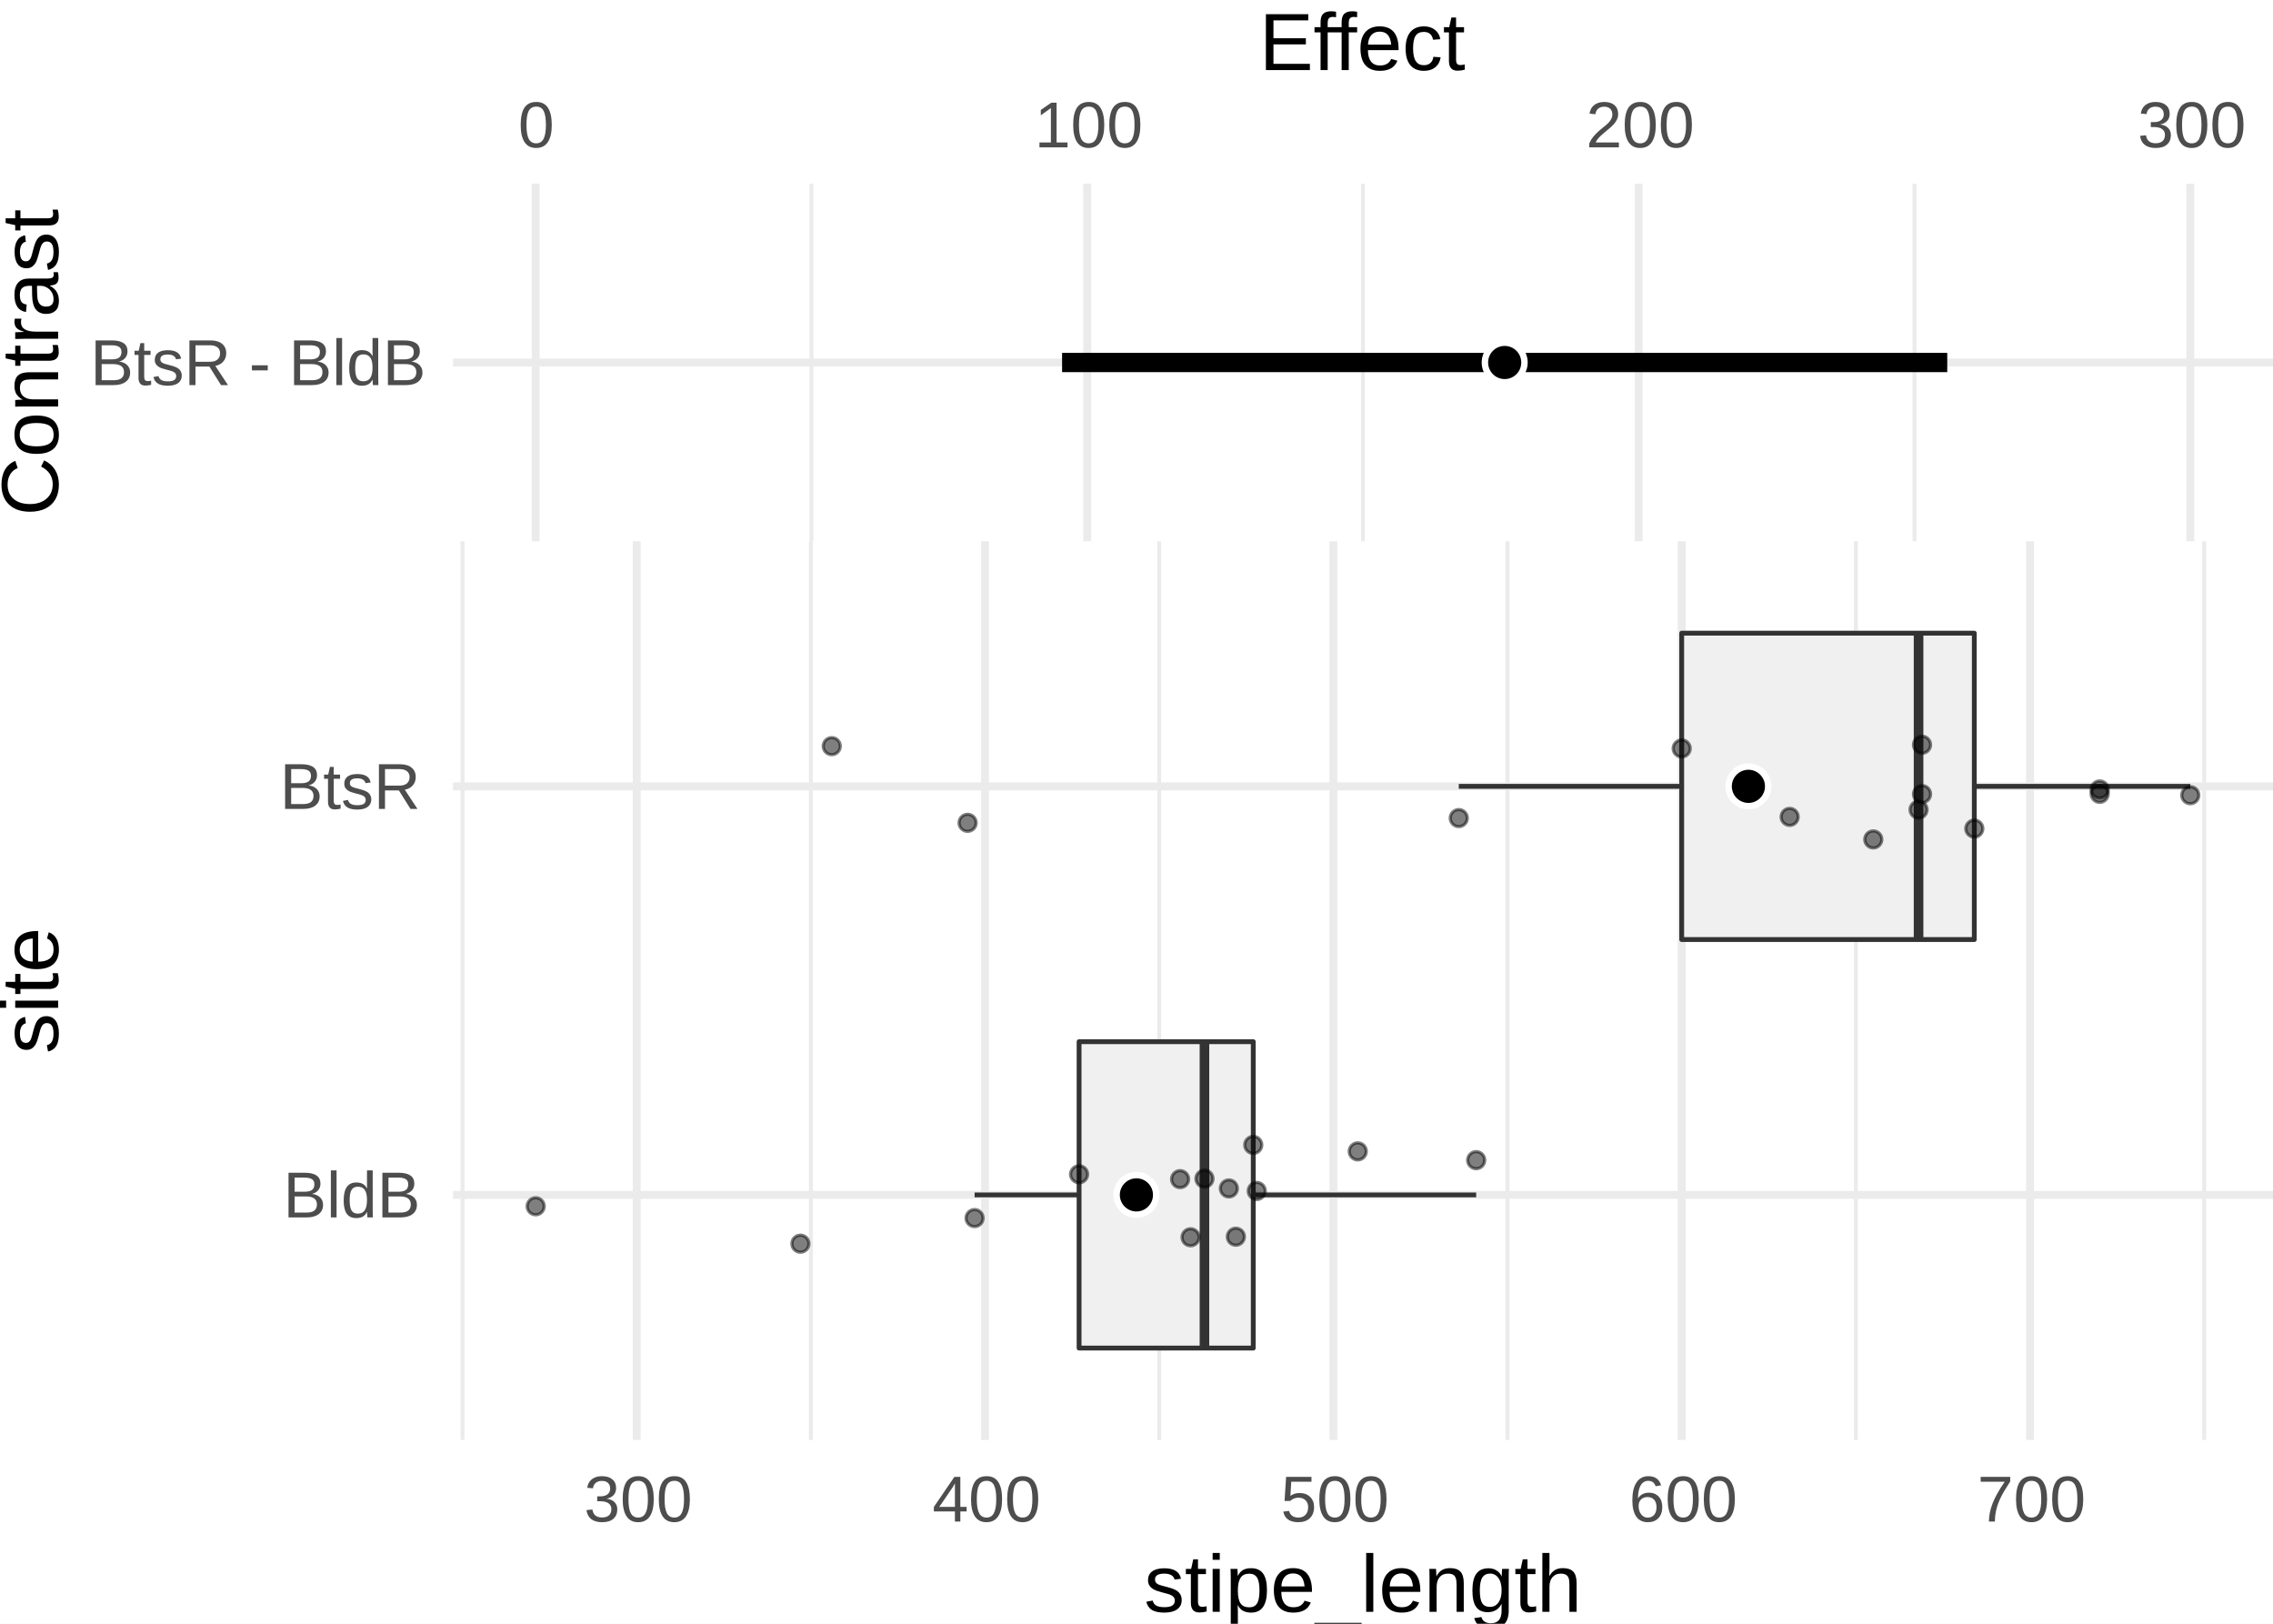
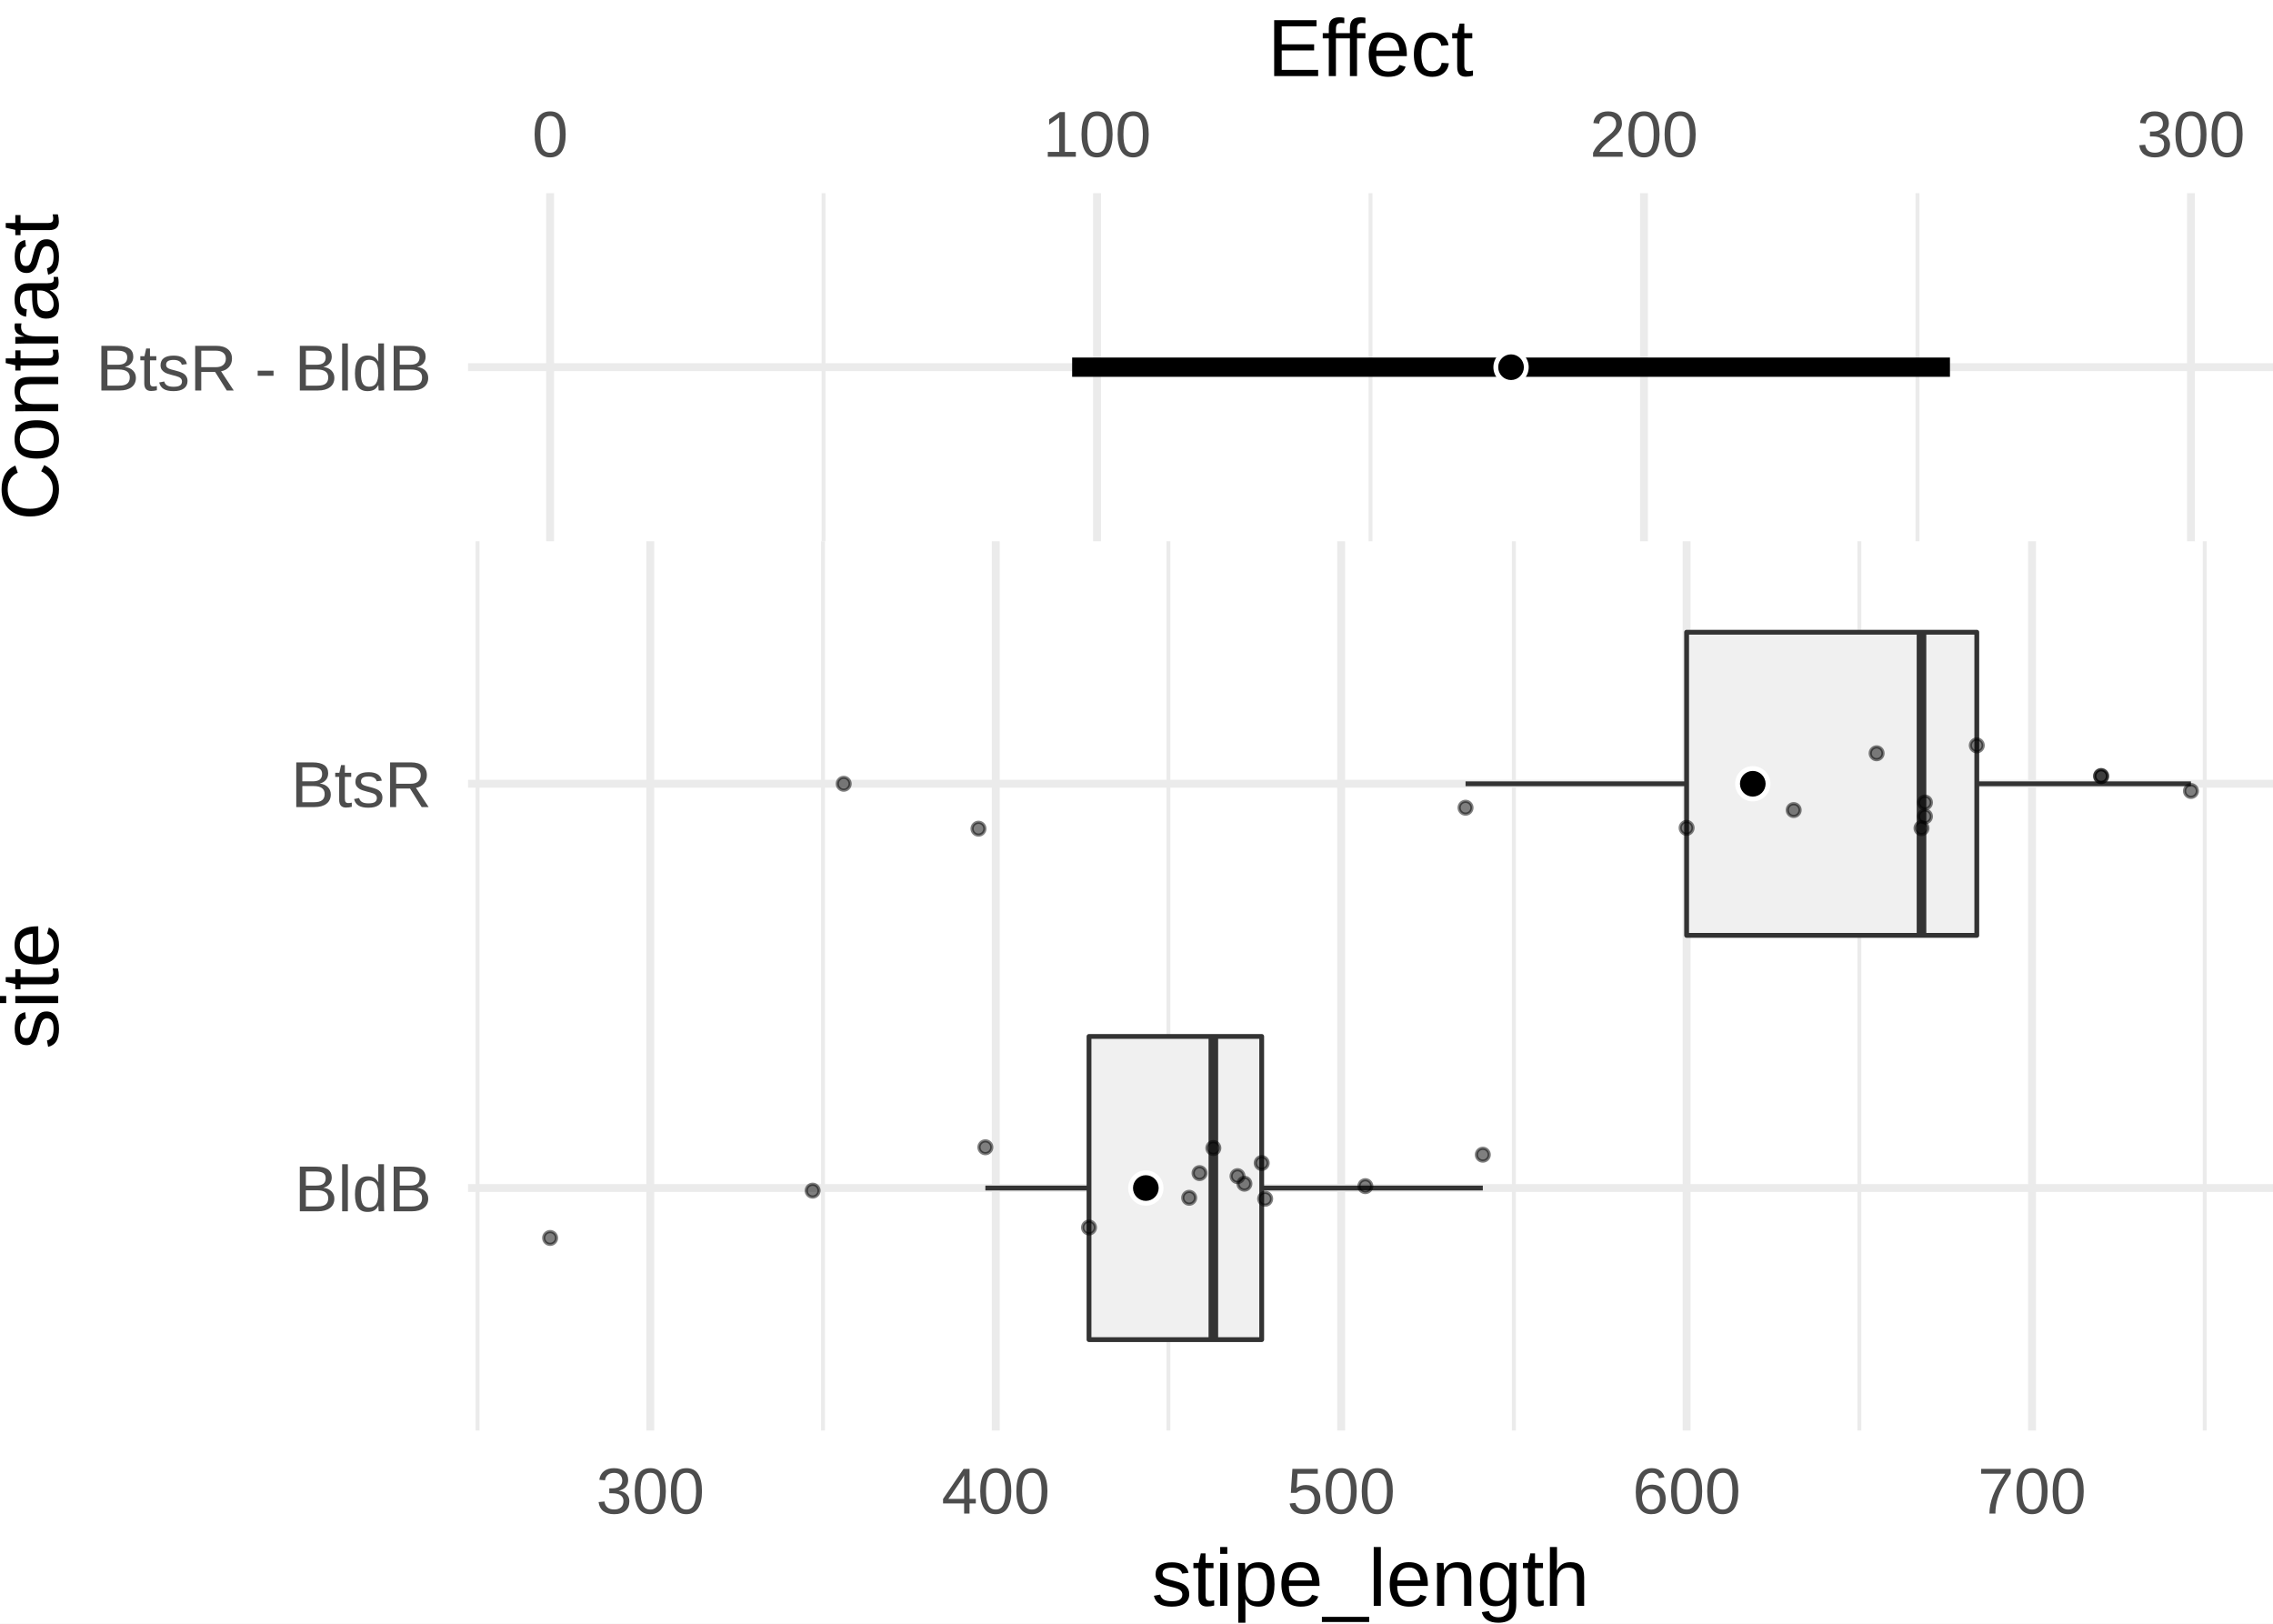
- <svg xmlns="http://www.w3.org/2000/svg" viewBox="0 0 504.00 360.00">
+ <svg xmlns="http://www.w3.org/2000/svg" class="svglite" width="504.00pt" height="360.00pt" viewBox="0 0 504.00 360.00">
  <defs>
    <style type="text/css">
-     line, polyline, path, rect, circle {
+     .svglite line, .svglite polyline, .svglite polygon, .svglite path, .svglite rect, .svglite circle {
      fill: none;
      stroke: #000000;
      stroke-linecap: round;
      stroke-linejoin: round;
      stroke-miterlimit: 10.00;
    }
  </style>
  </defs>
  <rect width="100%" height="100%" style="stroke: none; fill: #FFFFFF;" />
  <defs>
-     <clipPath id="cpMHw1MDR8MTIwfDA=">
+     <clipPath id="cpMC4wMHw1MDQuMDB8MC4wMHwzNjAuMDA=">
+       <rect x="0.00" y="0.00" width="504.00" height="360.00" />
+     </clipPath>
+   </defs>
+   <g clip-path="url(#cpMC4wMHw1MDQuMDB8MC4wMHwzNjAuMDA=)">
+ </g>
+   <defs>
+     <clipPath id="cpMC4wMHw1MDQuMDB8MC4wMHwxMjAuMDA=">
      <rect x="0.00" y="0.00" width="504.00" height="120.00" />
    </clipPath>
  </defs>
+   <g clip-path="url(#cpMC4wMHw1MDQuMDB8MC4wMHwxMjAuMDA=)">
+ </g>
+   <g clip-path="url(#cpMC4wMHw1MDQuMDB8MC4wMHwzNjAuMDA=)">
+ </g>
  <defs>
-     <clipPath id="cpMHw1MDR8MzYwfDA=">
-       <rect x="0.00" y="0.00" width="504.00" height="360.00" />
+     <clipPath id="cpMTAzLjc4fDUwNC4wMHw0Mi44M3wxMjAuMDA=">
+       <rect x="103.78" y="42.83" width="400.22" height="77.17" />
    </clipPath>
  </defs>
-   <defs>
-     <clipPath id="cpMTAwLjQzNXw1MDR8MTIwfDQwLjczOTI=">
-       <rect x="100.44" y="40.74" width="403.56" height="79.26" />
-     </clipPath>
-   </defs>
-   <polyline points="179.93,120.00 179.93,40.74 " style="stroke-width: 0.87; stroke: #EBEBEB; stroke-linecap: butt;" clip-path="url(#cpMTAwLjQzNXw1MDR8MTIwfDQwLjczOTI=)" />
-   <polyline points="302.22,120.00 302.22,40.74 " style="stroke-width: 0.87; stroke: #EBEBEB; stroke-linecap: butt;" clip-path="url(#cpMTAwLjQzNXw1MDR8MTIwfDQwLjczOTI=)" />
-   <polyline points="424.51,120.00 424.51,40.74 " style="stroke-width: 0.87; stroke: #EBEBEB; stroke-linecap: butt;" clip-path="url(#cpMTAwLjQzNXw1MDR8MTIwfDQwLjczOTI=)" />
-   <polyline points="100.44,80.37 504.00,80.37 " style="stroke-width: 1.75; stroke: #EBEBEB; stroke-linecap: butt;" clip-path="url(#cpMTAwLjQzNXw1MDR8MTIwfDQwLjczOTI=)" />
-   <polyline points="118.78,120.00 118.78,40.74 " style="stroke-width: 1.75; stroke: #EBEBEB; stroke-linecap: butt;" clip-path="url(#cpMTAwLjQzNXw1MDR8MTIwfDQwLjczOTI=)" />
-   <polyline points="241.07,120.00 241.07,40.74 " style="stroke-width: 1.75; stroke: #EBEBEB; stroke-linecap: butt;" clip-path="url(#cpMTAwLjQzNXw1MDR8MTIwfDQwLjczOTI=)" />
-   <polyline points="363.36,120.00 363.36,40.74 " style="stroke-width: 1.75; stroke: #EBEBEB; stroke-linecap: butt;" clip-path="url(#cpMTAwLjQzNXw1MDR8MTIwfDQwLjczOTI=)" />
-   <polyline points="485.66,120.00 485.66,40.74 " style="stroke-width: 1.75; stroke: #EBEBEB; stroke-linecap: butt;" clip-path="url(#cpMTAwLjQzNXw1MDR8MTIwfDQwLjczOTI=)" />
-   <line x1="235.50" y1="80.37" x2="431.77" y2="80.37" style="stroke-width: 4.27; stroke-linecap: butt;" clip-path="url(#cpMTAwLjQzNXw1MDR8MTIwfDQwLjczOTI=)" />
-   <circle cx="333.64" cy="80.37" r="3.56pt" style="stroke-width: 0.71; stroke: #FFFFFF; fill: #FFFFFF;" clip-path="url(#cpMTAwLjQzNXw1MDR8MTIwfDQwLjczOTI=)" />
-   <circle cx="333.64" cy="80.37" r="2.49pt" style="stroke-width: 0.71; fill: #000000;" clip-path="url(#cpMTAwLjQzNXw1MDR8MTIwfDQwLjczOTI=)" />
-   <defs>
-     <clipPath id="cpMHw1MDR8MzYwfDA=">
-       <rect x="0.00" y="0.00" width="504.00" height="360.00" />
-     </clipPath>
-   </defs>
-   <g clip-path="url(#cpMHw1MDR8MzYwfDA=)">
-     <text x="114.89" y="32.67" style="font-size: 14.40px; fill: #4D4D4D; font-family: Arial;" textLength="7.79px" lengthAdjust="spacingAndGlyphs">0</text>
+   <g clip-path="url(#cpMTAzLjc4fDUwNC4wMHw0Mi44M3wxMjAuMDA=)">
+     <polyline points="182.61,120.00 182.61,42.83 " style="stroke-width: 0.87; stroke: #EBEBEB; stroke-linecap: butt;" />
+     <polyline points="303.89,120.00 303.89,42.83 " style="stroke-width: 0.87; stroke: #EBEBEB; stroke-linecap: butt;" />
+     <polyline points="425.17,120.00 425.17,42.83 " style="stroke-width: 0.87; stroke: #EBEBEB; stroke-linecap: butt;" />
+     <polyline points="103.78,81.41 504.00,81.41 " style="stroke-width: 1.75; stroke: #EBEBEB; stroke-linecap: butt;" />
+     <polyline points="121.98,120.00 121.98,42.83 " style="stroke-width: 1.75; stroke: #EBEBEB; stroke-linecap: butt;" />
+     <polyline points="243.25,120.00 243.25,42.83 " style="stroke-width: 1.75; stroke: #EBEBEB; stroke-linecap: butt;" />
+     <polyline points="364.53,120.00 364.53,42.83 " style="stroke-width: 1.75; stroke: #EBEBEB; stroke-linecap: butt;" />
+     <polyline points="485.81,120.00 485.81,42.83 " style="stroke-width: 1.75; stroke: #EBEBEB; stroke-linecap: butt;" />
+     <line x1="237.73" y1="81.41" x2="432.37" y2="81.41" style="stroke-width: 4.27; stroke-linecap: butt;" />
+     <circle cx="335.05" cy="81.41" r="3.56" style="stroke-width: 0.71; stroke: #FFFFFF; fill: #FFFFFF;" />
+     <circle cx="335.05" cy="81.41" r="2.49" style="stroke-width: 0.71; fill: #000000;" />
  </g>
-   <g clip-path="url(#cpMHw1MDR8MzYwfDA=)">
-     <text x="229.39" y="32.67" style="font-size: 14.40px; fill: #4D4D4D; font-family: Arial;" textLength="23.36px" lengthAdjust="spacingAndGlyphs">100</text>
-   </g>
-   <g clip-path="url(#cpMHw1MDR8MzYwfDA=)">
-     <text x="351.68" y="32.67" style="font-size: 14.40px; fill: #4D4D4D; font-family: Arial;" textLength="23.36px" lengthAdjust="spacingAndGlyphs">200</text>
-   </g>
-   <g clip-path="url(#cpMHw1MDR8MzYwfDA=)">
-     <text x="473.98" y="32.67" style="font-size: 14.40px; fill: #4D4D4D; font-family: Arial;" textLength="23.36px" lengthAdjust="spacingAndGlyphs">300</text>
-   </g>
-   <g clip-path="url(#cpMHw1MDR8MzYwfDA=)">
-     <text x="20.01" y="85.38" style="font-size: 14.40px; fill: #4D4D4D; font-family: Arial;" textLength="72.35px" lengthAdjust="spacingAndGlyphs">BtsR - BldB</text>
-   </g>
-   <g clip-path="url(#cpMHw1MDR8MzYwfDA=)">
-     <text x="279.21" y="15.53" style="font-size: 18.00px; font-family: Arial;" textLength="46.02px" lengthAdjust="spacingAndGlyphs">Effect</text>
-   </g>
-   <g clip-path="url(#cpMHw1MDR8MzYwfDA=)">
-     <text transform="translate(12.89,114.38) rotate(-90)" style="font-size: 18.00px; font-family: Arial;" textLength="68.03px" lengthAdjust="spacingAndGlyphs">Contrast</text>
+   <g clip-path="url(#cpMC4wMHw1MDQuMDB8MC4wMHwzNjAuMDA=)">
+     <text x="121.98" y="34.76" text-anchor="middle" style="font-size: 14.40px; fill: #4D4D4D; font-family: Arial;" textLength="8.01px" lengthAdjust="spacingAndGlyphs">0</text>
+     <text x="243.25" y="34.76" text-anchor="middle" style="font-size: 14.40px; fill: #4D4D4D; font-family: Arial;" textLength="24.02px" lengthAdjust="spacingAndGlyphs">100</text>
+     <text x="364.53" y="34.76" text-anchor="middle" style="font-size: 14.40px; fill: #4D4D4D; font-family: Arial;" textLength="24.02px" lengthAdjust="spacingAndGlyphs">200</text>
+     <text x="485.81" y="34.76" text-anchor="middle" style="font-size: 14.40px; fill: #4D4D4D; font-family: Arial;" textLength="24.02px" lengthAdjust="spacingAndGlyphs">300</text>
+     <text x="95.71" y="86.58" text-anchor="end" style="font-size: 14.40px; fill: #4D4D4D; font-family: Arial;" textLength="74.36px" lengthAdjust="spacingAndGlyphs">BtsR - BldB</text>
+     <text x="303.89" y="16.87" text-anchor="middle" style="font-size: 18.00px; font-family: Arial;" textLength="46.02px" lengthAdjust="spacingAndGlyphs">Effect</text>
+     <text transform="translate(12.91,81.41) rotate(-90)" text-anchor="middle" style="font-size: 18.00px; font-family: Arial;" textLength="68.03px" lengthAdjust="spacingAndGlyphs">Contrast</text>
  </g>
  <defs>
-     <clipPath id="cpMHw1MDR8MzYwfDEyMA==">
+     <clipPath id="cpMC4wMHw1MDQuMDB8MTIwLjAwfDM2MC4wMA==">
      <rect x="0.00" y="120.00" width="504.00" height="240.00" />
    </clipPath>
  </defs>
+   <g clip-path="url(#cpMC4wMHw1MDQuMDB8MTIwLjAwfDM2MC4wMA==)">
+ </g>
+   <g clip-path="url(#cpMC4wMHw1MDQuMDB8MC4wMHwzNjAuMDA=)">
+ </g>
  <defs>
-     <clipPath id="cpMHw1MDR8MzYwfDA=">
-       <rect x="0.00" y="0.00" width="504.00" height="360.00" />
+     <clipPath id="cpMTAzLjc4fDUwNC4wMHwxMjAuMDB8MzE3LjE3">
+       <rect x="103.78" y="120.00" width="400.22" height="197.17" />
    </clipPath>
  </defs>
-   <defs>
-     <clipPath id="cpMTAwLjQzNXw1MDR8MzE5LjI2MXwxMjA=">
-       <rect x="100.44" y="120.00" width="403.56" height="199.26" />
-     </clipPath>
-   </defs>
-   <polyline points="102.56,319.26 102.56,120.00 " style="stroke-width: 0.87; stroke: #EBEBEB; stroke-linecap: butt;" clip-path="url(#cpMTAwLjQzNXw1MDR8MzE5LjI2MXwxMjA=)" />
-   <polyline points="179.80,319.26 179.80,120.00 " style="stroke-width: 0.87; stroke: #EBEBEB; stroke-linecap: butt;" clip-path="url(#cpMTAwLjQzNXw1MDR8MzE5LjI2MXwxMjA=)" />
-   <polyline points="257.03,319.26 257.03,120.00 " style="stroke-width: 0.87; stroke: #EBEBEB; stroke-linecap: butt;" clip-path="url(#cpMTAwLjQzNXw1MDR8MzE5LjI2MXwxMjA=)" />
-   <polyline points="334.27,319.26 334.27,120.00 " style="stroke-width: 0.87; stroke: #EBEBEB; stroke-linecap: butt;" clip-path="url(#cpMTAwLjQzNXw1MDR8MzE5LjI2MXwxMjA=)" />
-   <polyline points="411.51,319.26 411.51,120.00 " style="stroke-width: 0.87; stroke: #EBEBEB; stroke-linecap: butt;" clip-path="url(#cpMTAwLjQzNXw1MDR8MzE5LjI2MXwxMjA=)" />
-   <polyline points="488.75,319.26 488.75,120.00 " style="stroke-width: 0.87; stroke: #EBEBEB; stroke-linecap: butt;" clip-path="url(#cpMTAwLjQzNXw1MDR8MzE5LjI2MXwxMjA=)" />
-   <polyline points="100.44,264.92 504.00,264.92 " style="stroke-width: 1.75; stroke: #EBEBEB; stroke-linecap: butt;" clip-path="url(#cpMTAwLjQzNXw1MDR8MzE5LjI2MXwxMjA=)" />
-   <polyline points="100.44,174.34 504.00,174.34 " style="stroke-width: 1.75; stroke: #EBEBEB; stroke-linecap: butt;" clip-path="url(#cpMTAwLjQzNXw1MDR8MzE5LjI2MXwxMjA=)" />
-   <polyline points="141.18,319.26 141.18,120.00 " style="stroke-width: 1.75; stroke: #EBEBEB; stroke-linecap: butt;" clip-path="url(#cpMTAwLjQzNXw1MDR8MzE5LjI2MXwxMjA=)" />
-   <polyline points="218.42,319.26 218.42,120.00 " style="stroke-width: 1.75; stroke: #EBEBEB; stroke-linecap: butt;" clip-path="url(#cpMTAwLjQzNXw1MDR8MzE5LjI2MXwxMjA=)" />
-   <polyline points="295.65,319.26 295.65,120.00 " style="stroke-width: 1.75; stroke: #EBEBEB; stroke-linecap: butt;" clip-path="url(#cpMTAwLjQzNXw1MDR8MzE5LjI2MXwxMjA=)" />
-   <polyline points="372.89,319.26 372.89,120.00 " style="stroke-width: 1.75; stroke: #EBEBEB; stroke-linecap: butt;" clip-path="url(#cpMTAwLjQzNXw1MDR8MzE5LjI2MXwxMjA=)" />
-   <polyline points="450.13,319.26 450.13,120.00 " style="stroke-width: 1.75; stroke: #EBEBEB; stroke-linecap: butt;" clip-path="url(#cpMTAwLjQzNXw1MDR8MzE5LjI2MXwxMjA=)" />
-   <circle cx="177.48" cy="264.92" r="1.95pt" style="stroke-width: 0.71; stroke: none;" clip-path="url(#cpMTAwLjQzNXw1MDR8MzE5LjI2MXwxMjA=)" />
-   <circle cx="118.78" cy="264.92" r="1.95pt" style="stroke-width: 0.71; stroke: none;" clip-path="url(#cpMTAwLjQzNXw1MDR8MzE5LjI2MXwxMjA=)" />
-   <line x1="277.89" y1="264.92" x2="327.32" y2="264.92" style="stroke-width: 1.07; stroke: #333333; stroke-linecap: butt;" clip-path="url(#cpMTAwLjQzNXw1MDR8MzE5LjI2MXwxMjA=)" />
-   <line x1="239.27" y1="264.92" x2="216.10" y2="264.92" style="stroke-width: 1.07; stroke: #333333; stroke-linecap: butt;" clip-path="url(#cpMTAwLjQzNXw1MDR8MzE5LjI2MXwxMjA=)" />
-   <polyline points="277.89,298.88 239.27,298.88 239.27,230.95 277.89,230.95 277.89,298.88 " style="stroke-width: 1.07; stroke: #333333; fill: #F0F0F0;" clip-path="url(#cpMTAwLjQzNXw1MDR8MzE5LjI2MXwxMjA=)" />
-   <line x1="267.07" y1="298.88" x2="267.07" y2="230.95" style="stroke-width: 2.13; stroke: #333333; stroke-linecap: butt;" clip-path="url(#cpMTAwLjQzNXw1MDR8MzE5LjI2MXwxMjA=)" />
-   <circle cx="214.55" cy="174.34" r="1.95pt" style="stroke-width: 0.71; stroke: none;" clip-path="url(#cpMTAwLjQzNXw1MDR8MzE5LjI2MXwxMjA=)" />
-   <circle cx="184.43" cy="174.34" r="1.95pt" style="stroke-width: 0.71; stroke: none;" clip-path="url(#cpMTAwLjQzNXw1MDR8MzE5LjI2MXwxMjA=)" />
-   <line x1="437.77" y1="174.34" x2="485.66" y2="174.34" style="stroke-width: 1.07; stroke: #333333; stroke-linecap: butt;" clip-path="url(#cpMTAwLjQzNXw1MDR8MzE5LjI2MXwxMjA=)" />
-   <line x1="372.89" y1="174.34" x2="323.46" y2="174.34" style="stroke-width: 1.07; stroke: #333333; stroke-linecap: butt;" clip-path="url(#cpMTAwLjQzNXw1MDR8MzE5LjI2MXwxMjA=)" />
-   <polyline points="437.77,208.31 372.89,208.31 372.89,140.38 437.77,140.38 437.77,208.31 " style="stroke-width: 1.07; stroke: #333333; fill: #F0F0F0;" clip-path="url(#cpMTAwLjQzNXw1MDR8MzE5LjI2MXwxMjA=)" />
-   <line x1="425.41" y1="208.31" x2="425.41" y2="140.38" style="stroke-width: 2.13; stroke: #333333; stroke-linecap: butt;" clip-path="url(#cpMTAwLjQzNXw1MDR8MzE5LjI2MXwxMjA=)" />
-   <circle cx="261.67" cy="261.43" r="1.42pt" style="stroke-width: 0.71; stroke: #000000; stroke-opacity: 0.50; fill: #000000; fill-opacity: 0.50;" clip-path="url(#cpMTAwLjQzNXw1MDR8MzE5LjI2MXwxMjA=)" />
-   <circle cx="277.89" cy="253.84" r="1.42pt" style="stroke-width: 0.71; stroke: #000000; stroke-opacity: 0.50; fill: #000000; fill-opacity: 0.50;" clip-path="url(#cpMTAwLjQzNXw1MDR8MzE5LjI2MXwxMjA=)" />
-   <circle cx="239.27" cy="260.35" r="1.42pt" style="stroke-width: 0.71; stroke: #000000; stroke-opacity: 0.50; fill: #000000; fill-opacity: 0.50;" clip-path="url(#cpMTAwLjQzNXw1MDR8MzE5LjI2MXwxMjA=)" />
-   <circle cx="177.48" cy="275.74" r="1.42pt" style="stroke-width: 0.71; stroke: #000000; stroke-opacity: 0.50; fill: #000000; fill-opacity: 0.50;" clip-path="url(#cpMTAwLjQzNXw1MDR8MzE5LjI2MXwxMjA=)" />
-   <circle cx="272.48" cy="263.49" r="1.42pt" style="stroke-width: 0.71; stroke: #000000; stroke-opacity: 0.50; fill: #000000; fill-opacity: 0.50;" clip-path="url(#cpMTAwLjQzNXw1MDR8MzE5LjI2MXwxMjA=)" />
-   <circle cx="278.66" cy="264.05" r="1.42pt" style="stroke-width: 0.71; stroke: #000000; stroke-opacity: 0.50; fill: #000000; fill-opacity: 0.50;" clip-path="url(#cpMTAwLjQzNXw1MDR8MzE5LjI2MXwxMjA=)" />
-   <circle cx="274.03" cy="274.19" r="1.42pt" style="stroke-width: 0.71; stroke: #000000; stroke-opacity: 0.50; fill: #000000; fill-opacity: 0.50;" clip-path="url(#cpMTAwLjQzNXw1MDR8MzE5LjI2MXwxMjA=)" />
-   <circle cx="263.99" cy="274.32" r="1.42pt" style="stroke-width: 0.71; stroke: #000000; stroke-opacity: 0.50; fill: #000000; fill-opacity: 0.50;" clip-path="url(#cpMTAwLjQzNXw1MDR8MzE5LjI2MXwxMjA=)" />
-   <circle cx="216.10" cy="270.06" r="1.42pt" style="stroke-width: 0.71; stroke: #000000; stroke-opacity: 0.50; fill: #000000; fill-opacity: 0.50;" clip-path="url(#cpMTAwLjQzNXw1MDR8MzE5LjI2MXwxMjA=)" />
-   <circle cx="327.32" cy="257.22" r="1.42pt" style="stroke-width: 0.71; stroke: #000000; stroke-opacity: 0.50; fill: #000000; fill-opacity: 0.50;" clip-path="url(#cpMTAwLjQzNXw1MDR8MzE5LjI2MXwxMjA=)" />
-   <circle cx="301.06" cy="255.27" r="1.42pt" style="stroke-width: 0.71; stroke: #000000; stroke-opacity: 0.50; fill: #000000; fill-opacity: 0.50;" clip-path="url(#cpMTAwLjQzNXw1MDR8MzE5LjI2MXwxMjA=)" />
-   <circle cx="267.07" cy="261.32" r="1.42pt" style="stroke-width: 0.71; stroke: #000000; stroke-opacity: 0.50; fill: #000000; fill-opacity: 0.50;" clip-path="url(#cpMTAwLjQzNXw1MDR8MzE5LjI2MXwxMjA=)" />
-   <circle cx="118.78" cy="267.44" r="1.42pt" style="stroke-width: 0.71; stroke: #000000; stroke-opacity: 0.50; fill: #000000; fill-opacity: 0.50;" clip-path="url(#cpMTAwLjQzNXw1MDR8MzE5LjI2MXwxMjA=)" />
-   <circle cx="465.57" cy="176.00" r="1.42pt" style="stroke-width: 0.71; stroke: #000000; stroke-opacity: 0.50; fill: #000000; fill-opacity: 0.50;" clip-path="url(#cpMTAwLjQzNXw1MDR8MzE5LjI2MXwxMjA=)" />
-   <circle cx="372.89" cy="165.94" r="1.42pt" style="stroke-width: 0.71; stroke: #000000; stroke-opacity: 0.50; fill: #000000; fill-opacity: 0.50;" clip-path="url(#cpMTAwLjQzNXw1MDR8MzE5LjI2MXwxMjA=)" />
-   <circle cx="465.57" cy="175.03" r="1.42pt" style="stroke-width: 0.71; stroke: #000000; stroke-opacity: 0.50; fill: #000000; fill-opacity: 0.50;" clip-path="url(#cpMTAwLjQzNXw1MDR8MzE5LjI2MXwxMjA=)" />
-   <circle cx="214.55" cy="182.43" r="1.42pt" style="stroke-width: 0.71; stroke: #000000; stroke-opacity: 0.50; fill: #000000; fill-opacity: 0.50;" clip-path="url(#cpMTAwLjQzNXw1MDR8MzE5LjI2MXwxMjA=)" />
-   <circle cx="426.18" cy="165.12" r="1.42pt" style="stroke-width: 0.71; stroke: #000000; stroke-opacity: 0.50; fill: #000000; fill-opacity: 0.50;" clip-path="url(#cpMTAwLjQzNXw1MDR8MzE5LjI2MXwxMjA=)" />
-   <circle cx="437.77" cy="183.71" r="1.42pt" style="stroke-width: 0.71; stroke: #000000; stroke-opacity: 0.50; fill: #000000; fill-opacity: 0.50;" clip-path="url(#cpMTAwLjQzNXw1MDR8MzE5LjI2MXwxMjA=)" />
-   <circle cx="425.41" cy="179.51" r="1.42pt" style="stroke-width: 0.71; stroke: #000000; stroke-opacity: 0.50; fill: #000000; fill-opacity: 0.50;" clip-path="url(#cpMTAwLjQzNXw1MDR8MzE5LjI2MXwxMjA=)" />
-   <circle cx="184.43" cy="165.43" r="1.42pt" style="stroke-width: 0.71; stroke: #000000; stroke-opacity: 0.50; fill: #000000; fill-opacity: 0.50;" clip-path="url(#cpMTAwLjQzNXw1MDR8MzE5LjI2MXwxMjA=)" />
-   <circle cx="396.83" cy="181.11" r="1.42pt" style="stroke-width: 0.71; stroke: #000000; stroke-opacity: 0.50; fill: #000000; fill-opacity: 0.50;" clip-path="url(#cpMTAwLjQzNXw1MDR8MzE5LjI2MXwxMjA=)" />
-   <circle cx="426.18" cy="176.06" r="1.42pt" style="stroke-width: 0.71; stroke: #000000; stroke-opacity: 0.50; fill: #000000; fill-opacity: 0.50;" clip-path="url(#cpMTAwLjQzNXw1MDR8MzE5LjI2MXwxMjA=)" />
-   <circle cx="485.66" cy="176.30" r="1.42pt" style="stroke-width: 0.71; stroke: #000000; stroke-opacity: 0.50; fill: #000000; fill-opacity: 0.50;" clip-path="url(#cpMTAwLjQzNXw1MDR8MzE5LjI2MXwxMjA=)" />
-   <circle cx="415.37" cy="186.11" r="1.42pt" style="stroke-width: 0.71; stroke: #000000; stroke-opacity: 0.50; fill: #000000; fill-opacity: 0.50;" clip-path="url(#cpMTAwLjQzNXw1MDR8MzE5LjI2MXwxMjA=)" />
-   <circle cx="323.46" cy="181.38" r="1.42pt" style="stroke-width: 0.71; stroke: #000000; stroke-opacity: 0.50; fill: #000000; fill-opacity: 0.50;" clip-path="url(#cpMTAwLjQzNXw1MDR8MzE5LjI2MXwxMjA=)" />
-   <circle cx="251.98" cy="264.92" r="3.56pt" style="stroke-width: 0.71; stroke: #FFFFFF; fill: #FFFFFF;" clip-path="url(#cpMTAwLjQzNXw1MDR8MzE5LjI2MXwxMjA=)" />
-   <circle cx="387.68" cy="174.34" r="3.56pt" style="stroke-width: 0.71; stroke: #FFFFFF; fill: #FFFFFF;" clip-path="url(#cpMTAwLjQzNXw1MDR8MzE5LjI2MXwxMjA=)" />
-   <circle cx="251.98" cy="264.92" r="2.49pt" style="stroke-width: 0.71; fill: #000000;" clip-path="url(#cpMTAwLjQzNXw1MDR8MzE5LjI2MXwxMjA=)" />
-   <circle cx="387.68" cy="174.34" r="2.49pt" style="stroke-width: 0.71; fill: #000000;" clip-path="url(#cpMTAwLjQzNXw1MDR8MzE5LjI2MXwxMjA=)" />
-   <defs>
-     <clipPath id="cpMHw1MDR8MzYwfDA=">
-       <rect x="0.00" y="0.00" width="504.00" height="360.00" />
-     </clipPath>
-   </defs>
-   <g clip-path="url(#cpMHw1MDR8MzYwfDA=)">
-     <text x="62.79" y="269.92" style="font-size: 14.40px; fill: #4D4D4D; font-family: Arial;" textLength="29.57px" lengthAdjust="spacingAndGlyphs">BldB</text>
+   <g clip-path="url(#cpMTAzLjc4fDUwNC4wMHwxMjAuMDB8MzE3LjE3)">
+     <polyline points="105.89,317.17 105.89,120.00 " style="stroke-width: 0.87; stroke: #EBEBEB; stroke-linecap: butt;" />
+     <polyline points="182.49,317.17 182.49,120.00 " style="stroke-width: 0.87; stroke: #EBEBEB; stroke-linecap: butt;" />
+     <polyline points="259.08,317.17 259.08,120.00 " style="stroke-width: 0.87; stroke: #EBEBEB; stroke-linecap: butt;" />
+     <polyline points="335.68,317.17 335.68,120.00 " style="stroke-width: 0.87; stroke: #EBEBEB; stroke-linecap: butt;" />
+     <polyline points="412.28,317.17 412.28,120.00 " style="stroke-width: 0.87; stroke: #EBEBEB; stroke-linecap: butt;" />
+     <polyline points="488.87,317.17 488.87,120.00 " style="stroke-width: 0.87; stroke: #EBEBEB; stroke-linecap: butt;" />
+     <polyline points="103.78,263.40 504.00,263.40 " style="stroke-width: 1.75; stroke: #EBEBEB; stroke-linecap: butt;" />
+     <polyline points="103.78,173.77 504.00,173.77 " style="stroke-width: 1.75; stroke: #EBEBEB; stroke-linecap: butt;" />
+     <polyline points="144.19,317.17 144.19,120.00 " style="stroke-width: 1.75; stroke: #EBEBEB; stroke-linecap: butt;" />
+     <polyline points="220.79,317.17 220.79,120.00 " style="stroke-width: 1.75; stroke: #EBEBEB; stroke-linecap: butt;" />
+     <polyline points="297.38,317.17 297.38,120.00 " style="stroke-width: 1.75; stroke: #EBEBEB; stroke-linecap: butt;" />
+     <polyline points="373.98,317.17 373.98,120.00 " style="stroke-width: 1.75; stroke: #EBEBEB; stroke-linecap: butt;" />
+     <polyline points="450.57,317.17 450.57,120.00 " style="stroke-width: 1.75; stroke: #EBEBEB; stroke-linecap: butt;" />
+     <circle cx="180.19" cy="263.40" r="1.95" style="stroke-width: 0.71; stroke: none;" />
+     <circle cx="121.98" cy="263.40" r="1.95" style="stroke-width: 0.71; stroke: none;" />
+     <line x1="279.76" y1="263.40" x2="328.79" y2="263.40" style="stroke-width: 1.07; stroke: #333333; stroke-linecap: butt;" />
+     <line x1="241.47" y1="263.40" x2="218.49" y2="263.40" style="stroke-width: 1.07; stroke: #333333; stroke-linecap: butt;" />
+     <polygon points="279.76,297.01 241.47,297.01 241.47,229.79 279.76,229.79 279.76,297.01 " style="stroke-width: 1.07; stroke: #333333; fill: #F0F0F0;" />
+     <line x1="269.04" y1="297.01" x2="269.04" y2="229.79" style="stroke-width: 2.13; stroke: #333333; stroke-linecap: butt;" />
+     <circle cx="216.96" cy="173.77" r="1.95" style="stroke-width: 0.71; stroke: none;" />
+     <circle cx="187.08" cy="173.77" r="1.95" style="stroke-width: 0.71; stroke: none;" />
+     <line x1="438.32" y1="173.77" x2="485.81" y2="173.77" style="stroke-width: 1.07; stroke: #333333; stroke-linecap: butt;" />
+     <line x1="373.98" y1="173.77" x2="324.96" y2="173.77" style="stroke-width: 1.07; stroke: #333333; stroke-linecap: butt;" />
+     <polygon points="438.32,207.38 373.98,207.38 373.98,140.17 438.32,140.17 438.32,207.38 " style="stroke-width: 1.07; stroke: #333333; fill: #F0F0F0;" />
+     <line x1="426.06" y1="207.38" x2="426.06" y2="140.17" style="stroke-width: 2.13; stroke: #333333; stroke-linecap: butt;" />
+     <circle cx="263.68" cy="265.56" r="1.42" style="stroke-width: 0.71; stroke: #000000; stroke-opacity: 0.50; fill: #000000; fill-opacity: 0.50;" />
+     <circle cx="279.76" cy="257.86" r="1.42" style="stroke-width: 0.71; stroke: #000000; stroke-opacity: 0.50; fill: #000000; fill-opacity: 0.50;" />
+     <circle cx="241.47" cy="272.15" r="1.42" style="stroke-width: 0.71; stroke: #000000; stroke-opacity: 0.50; fill: #000000; fill-opacity: 0.50;" />
+     <circle cx="180.19" cy="263.98" r="1.42" style="stroke-width: 0.71; stroke: #000000; stroke-opacity: 0.50; fill: #000000; fill-opacity: 0.50;" />
+     <circle cx="274.40" cy="260.76" r="1.42" style="stroke-width: 0.71; stroke: #000000; stroke-opacity: 0.50; fill: #000000; fill-opacity: 0.50;" />
+     <circle cx="280.53" cy="265.78" r="1.42" style="stroke-width: 0.71; stroke: #000000; stroke-opacity: 0.50; fill: #000000; fill-opacity: 0.50;" />
+     <circle cx="275.93" cy="262.44" r="1.42" style="stroke-width: 0.71; stroke: #000000; stroke-opacity: 0.50; fill: #000000; fill-opacity: 0.50;" />
+     <circle cx="265.98" cy="260.09" r="1.42" style="stroke-width: 0.71; stroke: #000000; stroke-opacity: 0.50; fill: #000000; fill-opacity: 0.50;" />
+     <circle cx="218.49" cy="254.36" r="1.42" style="stroke-width: 0.71; stroke: #000000; stroke-opacity: 0.50; fill: #000000; fill-opacity: 0.50;" />
+     <circle cx="328.79" cy="256.01" r="1.42" style="stroke-width: 0.71; stroke: #000000; stroke-opacity: 0.50; fill: #000000; fill-opacity: 0.50;" />
+     <circle cx="302.74" cy="262.98" r="1.42" style="stroke-width: 0.71; stroke: #000000; stroke-opacity: 0.50; fill: #000000; fill-opacity: 0.50;" />
+     <circle cx="269.04" cy="254.53" r="1.42" style="stroke-width: 0.71; stroke: #000000; stroke-opacity: 0.50; fill: #000000; fill-opacity: 0.50;" />
+     <circle cx="121.98" cy="274.47" r="1.42" style="stroke-width: 0.71; stroke: #000000; stroke-opacity: 0.50; fill: #000000; fill-opacity: 0.50;" />
+     <circle cx="465.89" cy="172.07" r="1.42" style="stroke-width: 0.71; stroke: #000000; stroke-opacity: 0.50; fill: #000000; fill-opacity: 0.50;" />
+     <circle cx="373.98" cy="183.55" r="1.42" style="stroke-width: 0.71; stroke: #000000; stroke-opacity: 0.50; fill: #000000; fill-opacity: 0.50;" />
+     <circle cx="465.89" cy="172.07" r="1.42" style="stroke-width: 0.71; stroke: #000000; stroke-opacity: 0.50; fill: #000000; fill-opacity: 0.50;" />
+     <circle cx="216.96" cy="183.73" r="1.42" style="stroke-width: 0.71; stroke: #000000; stroke-opacity: 0.50; fill: #000000; fill-opacity: 0.50;" />
+     <circle cx="426.83" cy="181.01" r="1.42" style="stroke-width: 0.71; stroke: #000000; stroke-opacity: 0.50; fill: #000000; fill-opacity: 0.50;" />
+     <circle cx="438.32" cy="165.26" r="1.42" style="stroke-width: 0.71; stroke: #000000; stroke-opacity: 0.50; fill: #000000; fill-opacity: 0.50;" />
+     <circle cx="426.06" cy="183.61" r="1.42" style="stroke-width: 0.71; stroke: #000000; stroke-opacity: 0.50; fill: #000000; fill-opacity: 0.50;" />
+     <circle cx="187.08" cy="173.77" r="1.42" style="stroke-width: 0.71; stroke: #000000; stroke-opacity: 0.50; fill: #000000; fill-opacity: 0.50;" />
+     <circle cx="397.72" cy="179.60" r="1.42" style="stroke-width: 0.71; stroke: #000000; stroke-opacity: 0.50; fill: #000000; fill-opacity: 0.50;" />
+     <circle cx="426.83" cy="177.93" r="1.42" style="stroke-width: 0.71; stroke: #000000; stroke-opacity: 0.50; fill: #000000; fill-opacity: 0.50;" />
+     <circle cx="485.81" cy="175.37" r="1.42" style="stroke-width: 0.71; stroke: #000000; stroke-opacity: 0.50; fill: #000000; fill-opacity: 0.50;" />
+     <circle cx="416.11" cy="167.01" r="1.42" style="stroke-width: 0.71; stroke: #000000; stroke-opacity: 0.50; fill: #000000; fill-opacity: 0.50;" />
+     <circle cx="324.96" cy="179.08" r="1.42" style="stroke-width: 0.71; stroke: #000000; stroke-opacity: 0.50; fill: #000000; fill-opacity: 0.50;" />
+     <circle cx="254.07" cy="263.40" r="3.56" style="stroke-width: 0.71; stroke: #FFFFFF; fill: #FFFFFF;" />
+     <circle cx="388.65" cy="173.77" r="3.56" style="stroke-width: 0.71; stroke: #FFFFFF; fill: #FFFFFF;" />
+     <circle cx="254.07" cy="263.40" r="2.49" style="stroke-width: 0.71; fill: #000000;" />
+     <circle cx="388.65" cy="173.77" r="2.49" style="stroke-width: 0.71; fill: #000000;" />
  </g>
-   <g clip-path="url(#cpMHw1MDR8MzYwfDA=)">
-     <text x="62.03" y="179.35" style="font-size: 14.40px; fill: #4D4D4D; font-family: Arial;" textLength="30.34px" lengthAdjust="spacingAndGlyphs">BtsR</text>
-   </g>
-   <g clip-path="url(#cpMHw1MDR8MzYwfDA=)">
-     <text x="129.50" y="337.35" style="font-size: 14.40px; fill: #4D4D4D; font-family: Arial;" textLength="23.36px" lengthAdjust="spacingAndGlyphs">300</text>
-   </g>
-   <g clip-path="url(#cpMHw1MDR8MzYwfDA=)">
-     <text x="206.74" y="337.35" style="font-size: 14.40px; fill: #4D4D4D; font-family: Arial;" textLength="23.36px" lengthAdjust="spacingAndGlyphs">400</text>
-   </g>
-   <g clip-path="url(#cpMHw1MDR8MzYwfDA=)">
-     <text x="283.97" y="337.35" style="font-size: 14.40px; fill: #4D4D4D; font-family: Arial;" textLength="23.36px" lengthAdjust="spacingAndGlyphs">500</text>
-   </g>
-   <g clip-path="url(#cpMHw1MDR8MzYwfDA=)">
-     <text x="361.21" y="337.35" style="font-size: 14.40px; fill: #4D4D4D; font-family: Arial;" textLength="23.36px" lengthAdjust="spacingAndGlyphs">600</text>
-   </g>
-   <g clip-path="url(#cpMHw1MDR8MzYwfDA=)">
-     <text x="438.45" y="337.35" style="font-size: 14.40px; fill: #4D4D4D; font-family: Arial;" textLength="23.36px" lengthAdjust="spacingAndGlyphs">700</text>
-   </g>
-   <g clip-path="url(#cpMHw1MDR8MzYwfDA=)">
-     <text x="253.68" y="357.36" style="font-size: 18.00px; font-family: Arial;" textLength="97.08px" lengthAdjust="spacingAndGlyphs">stipe_length</text>
-   </g>
-   <g clip-path="url(#cpMHw1MDR8MzYwfDA=)">
-     <text transform="translate(12.89,233.64) rotate(-90)" style="font-size: 18.00px; font-family: Arial;" textLength="28.01px" lengthAdjust="spacingAndGlyphs">site</text>
+   <g clip-path="url(#cpMC4wMHw1MDQuMDB8MC4wMHwzNjAuMDA=)">
+     <text x="95.71" y="268.56" text-anchor="end" style="font-size: 14.40px; fill: #4D4D4D; font-family: Arial;" textLength="30.40px" lengthAdjust="spacingAndGlyphs">BldB</text>
+     <text x="95.71" y="178.94" text-anchor="end" style="font-size: 14.40px; fill: #4D4D4D; font-family: Arial;" textLength="31.18px" lengthAdjust="spacingAndGlyphs">BtsR</text>
+     <text x="144.19" y="335.57" text-anchor="middle" style="font-size: 14.40px; fill: #4D4D4D; font-family: Arial;" textLength="24.02px" lengthAdjust="spacingAndGlyphs">300</text>
+     <text x="220.79" y="335.57" text-anchor="middle" style="font-size: 14.40px; fill: #4D4D4D; font-family: Arial;" textLength="24.02px" lengthAdjust="spacingAndGlyphs">400</text>
+     <text x="297.38" y="335.57" text-anchor="middle" style="font-size: 14.40px; fill: #4D4D4D; font-family: Arial;" textLength="24.02px" lengthAdjust="spacingAndGlyphs">500</text>
+     <text x="373.98" y="335.57" text-anchor="middle" style="font-size: 14.40px; fill: #4D4D4D; font-family: Arial;" textLength="24.02px" lengthAdjust="spacingAndGlyphs">600</text>
+     <text x="450.57" y="335.57" text-anchor="middle" style="font-size: 14.40px; fill: #4D4D4D; font-family: Arial;" textLength="24.02px" lengthAdjust="spacingAndGlyphs">700</text>
+     <text x="303.89" y="356.04" text-anchor="middle" style="font-size: 18.00px; font-family: Arial;" textLength="97.06px" lengthAdjust="spacingAndGlyphs">stipe_length</text>
+     <text transform="translate(12.91,218.59) rotate(-90)" text-anchor="middle" style="font-size: 18.00px; font-family: Arial;" textLength="28.01px" lengthAdjust="spacingAndGlyphs">site</text>
  </g>
</svg>
